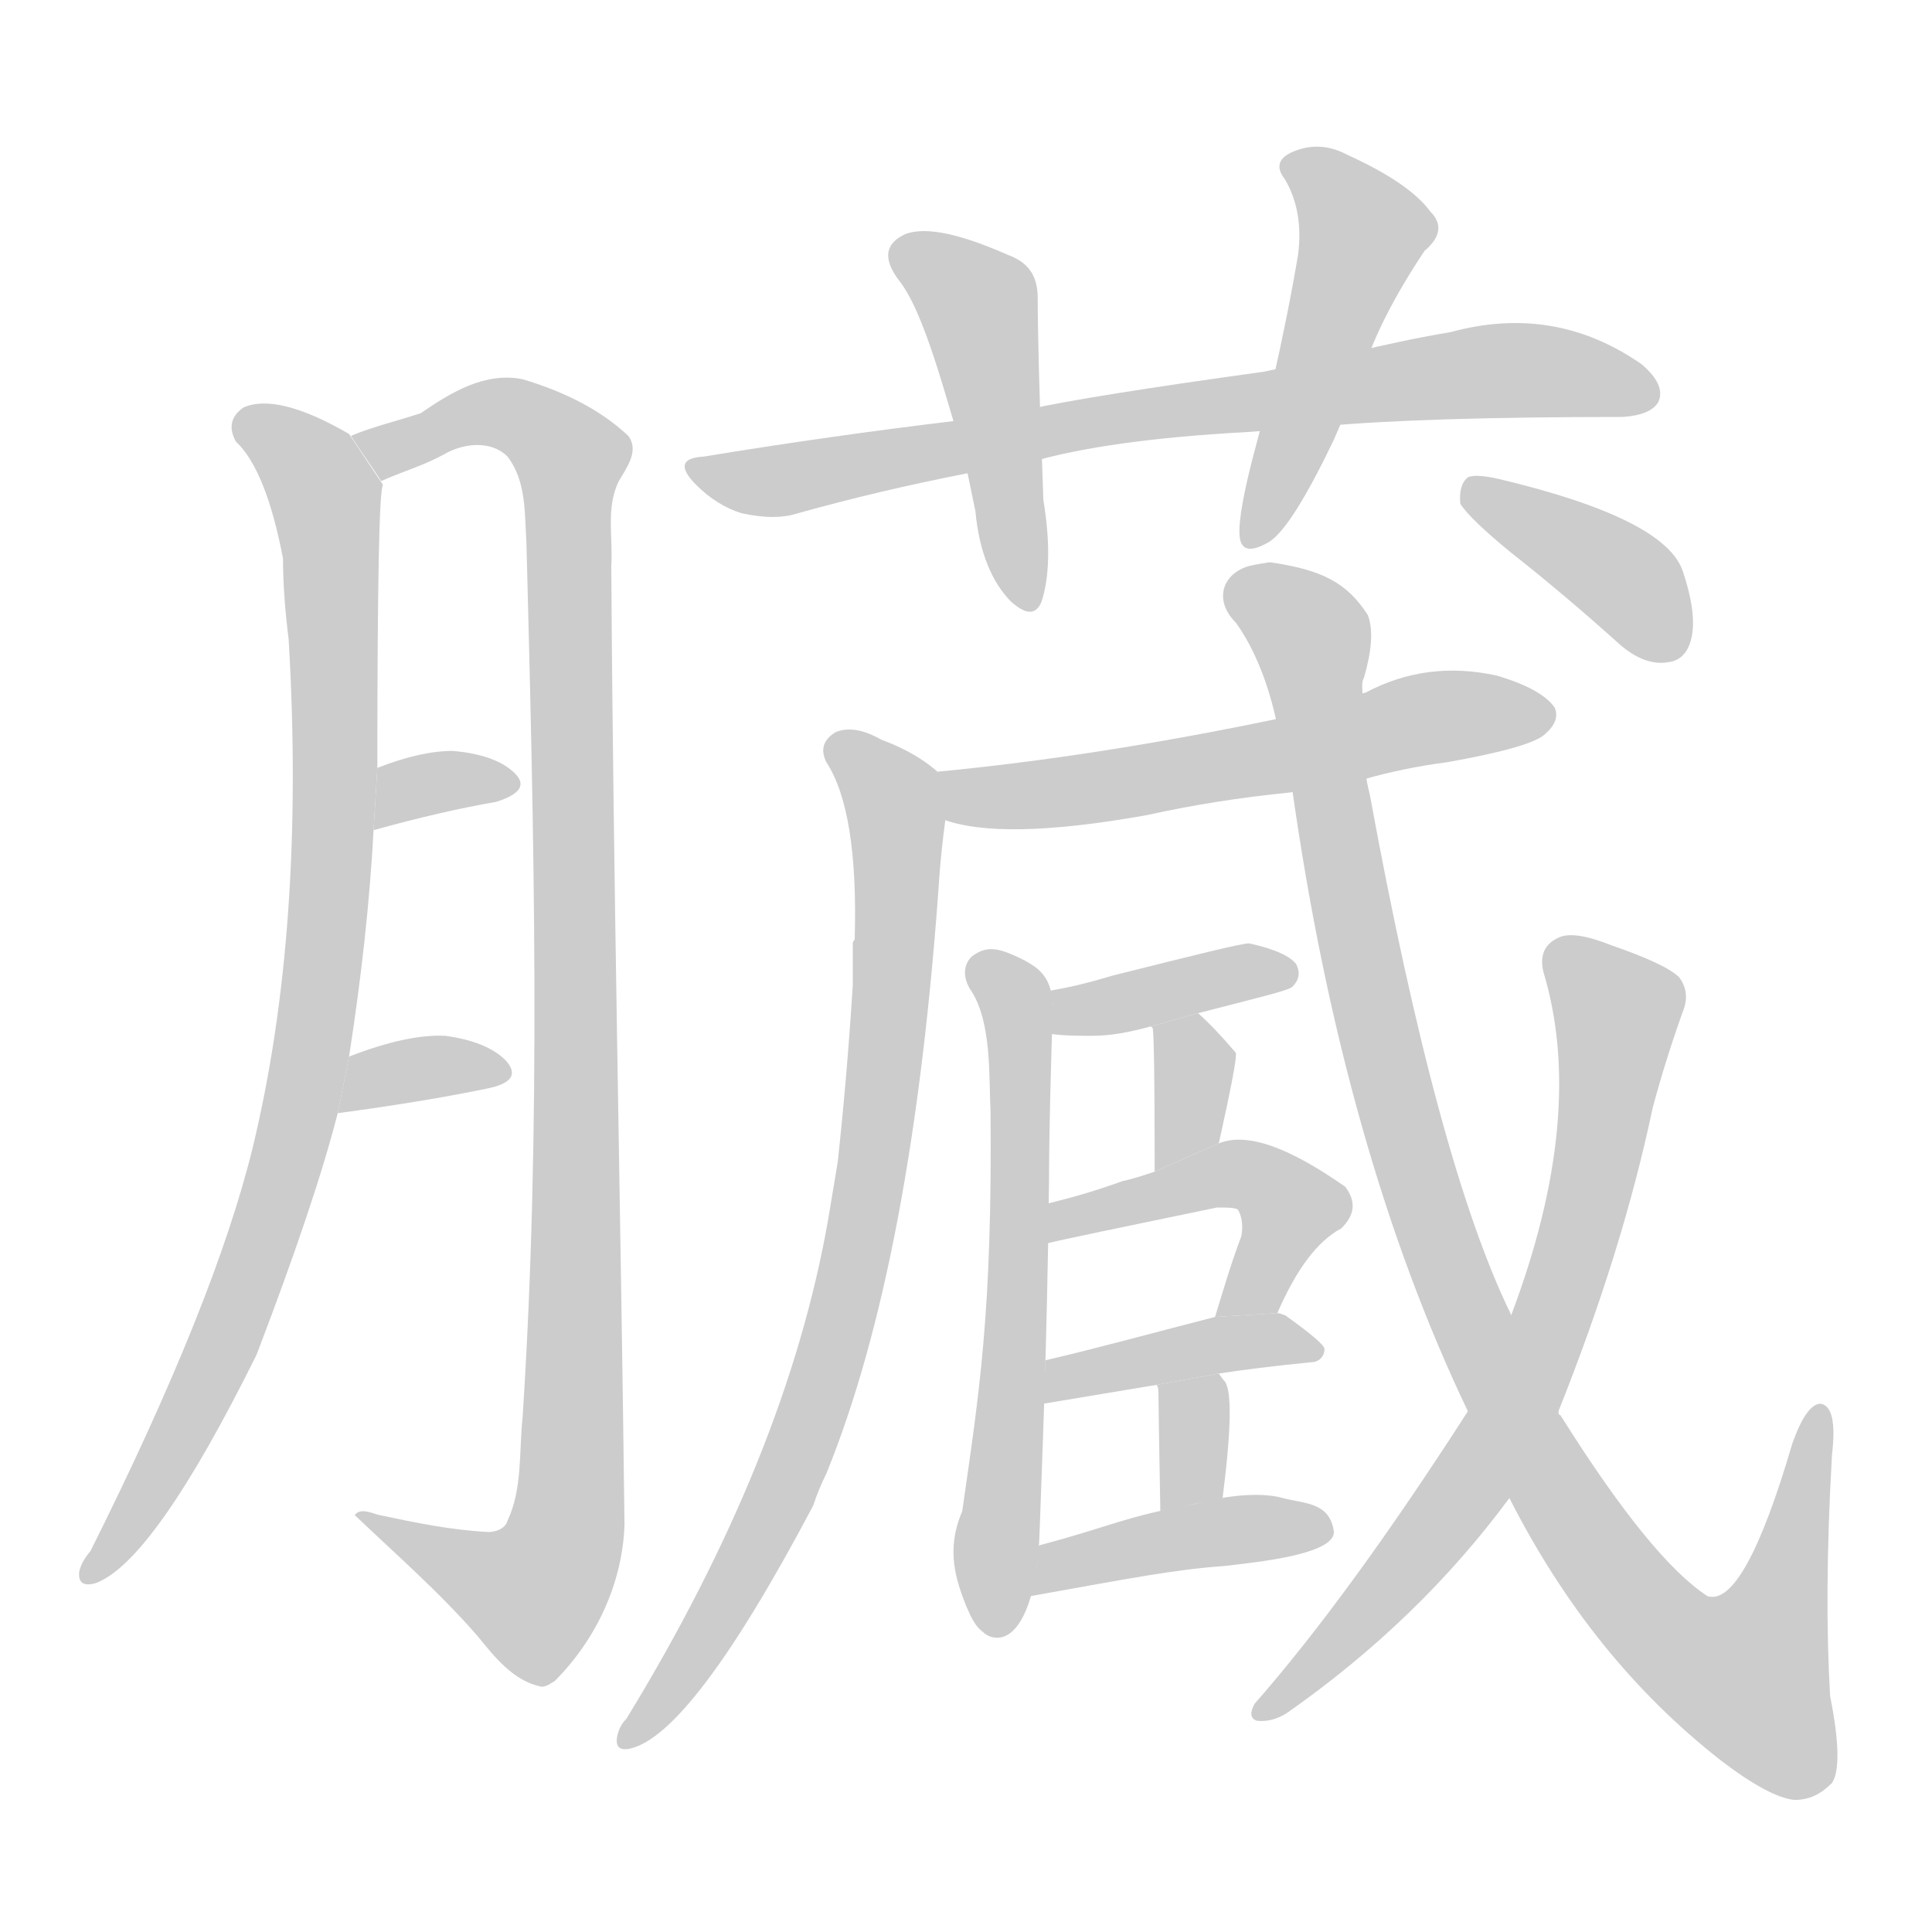
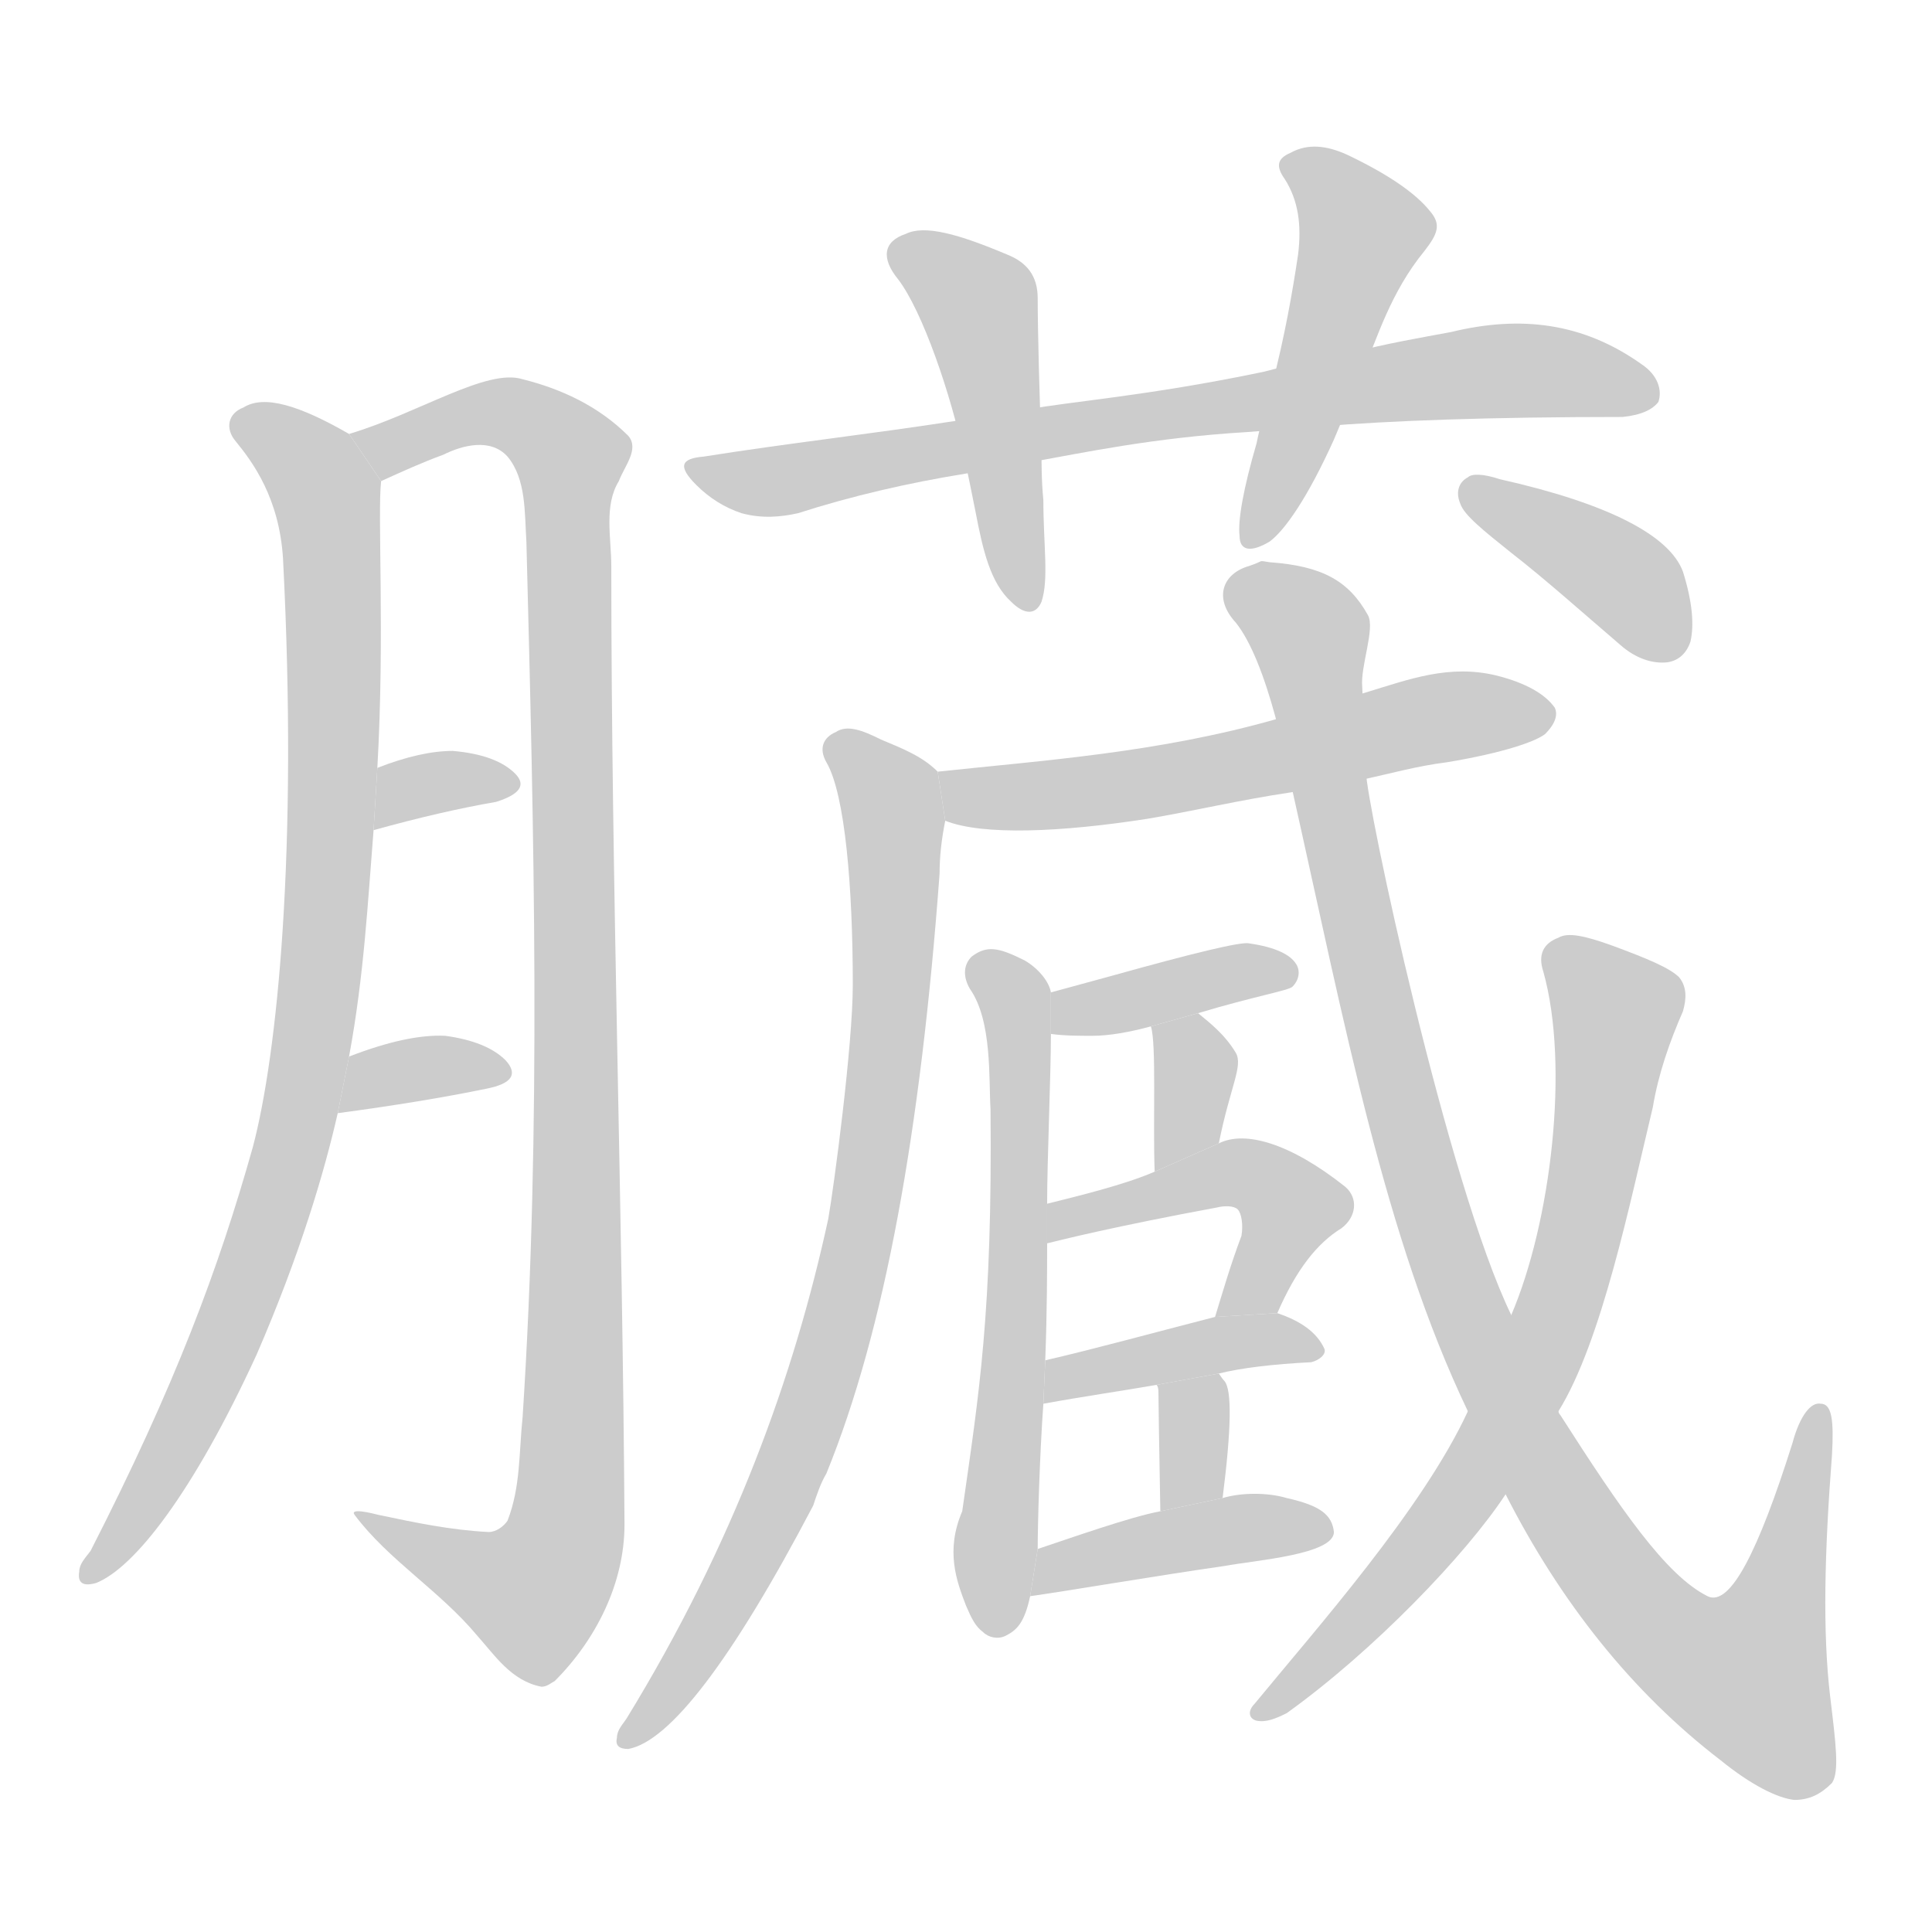
<svg xmlns="http://www.w3.org/2000/svg" xmlns:xlink="http://www.w3.org/1999/xlink" id="z33235" class="acjk" version="1.1" viewBox="0 0 1024 1024">
  <style>

@keyframes z33235k {
	from {
		stroke:#c00;
		stroke-dashoffset:3334;
	}
	75% {
		stroke:#c00;
		stroke-dashoffset:0;
	}
	to {
		stroke:#000;
	}
}
#z33235 path[clip-path] {
	animation:z33235k 1s linear both;
	stroke-dasharray:3334;
	stroke-width:128;
	stroke-linecap:round;
	fill:none;
}
#z33235 path[clip-path="url(#z33235c1)"] {animation-delay:1s;}
#z33235 path[clip-path="url(#z33235c2)"] {animation-delay:2s;}
#z33235 path[clip-path="url(#z33235c3)"] {animation-delay:3s;}
#z33235 path[clip-path="url(#z33235c4)"] {animation-delay:4s;}
#z33235 path[clip-path="url(#z33235c5)"] {animation-delay:5s;}
#z33235 path[clip-path="url(#z33235c6)"] {animation-delay:6s;}
#z33235 path[clip-path="url(#z33235c7)"] {animation-delay:7s;}
#z33235 path[clip-path="url(#z33235c8)"] {animation-delay:8s;}
#z33235 path[clip-path="url(#z33235c9)"] {animation-delay:9s;}
#z33235 path[clip-path="url(#z33235c10)"] {animation-delay:10s;}
#z33235 path[clip-path="url(#z33235c11)"] {animation-delay:11s;}
#z33235 path[clip-path="url(#z33235c12)"] {animation-delay:12s;}
#z33235 path[clip-path="url(#z33235c13)"] {animation-delay:13s;}
#z33235 path[clip-path="url(#z33235c14)"] {animation-delay:14s;}
#z33235 path[clip-path="url(#z33235c15)"] {animation-delay:15s;}
#z33235 path[clip-path="url(#z33235c16)"] {animation-delay:16s;}
#z33235 path[clip-path="url(#z33235c17)"] {animation-delay:17s;}
#z33235 path[clip-path="url(#z33235c18)"] {animation-delay:18s;}
#z33235 path[clip-path="url(#z33235c19)"] {animation-delay:19s;}
#z33235 path {fill:#ccc;}

</style>
-   <path id="z33235d1" d="M185 230Q147 208 129 216Q119 223 125 234Q141 249 150 296Q150 315 153 339Q162 492 134 608Q114 690 48 822Q43 828 42 833Q41 842 51 839Q82 827 136 718Q167 637 179 590L185 560Q195 496 198 440L200 407Q200 260 203 257L185 230 Z" />
-   <path id="z33235d2" d="M287 894C272 891 262 878 253 867C233 844 210 824 188 803C191 799 197 802 201 803C220 807 239 811 259 812C263 812 268 810 269 806C277 789 275 770 277 751C287 597 283 442 279 287C278 272 279 255 269 242C260 233 245 235 235 241C224 247 213 250 202 255C197 247 191 239 186 231C198 226 211 223 223 219C239 208 257 197 277 201C297 207 317 216 333 231C339 239 332 248 328 255C321 269 325 285 324 300C325 469 329 639 331 808C330 839 316 869 294 891C292 892 290 894 287 894 Z" />
+   <path id="z33235d1" d="M185 230C159 215 140 209 129 216C121 219 119 227 125 234C134 245 148 264 150 296C158 451 147 559 134 608C116 672 93 734 48 822C45 826 42 829 42 833C41 839 44 841 51 839C71 831 102 792 136 718C159 665 172 621 179 590L185 560C193 517 195 477 198 440L200 407C204 337 200 272 202 255 Z" />
+   <path id="z33235d2" d="M287 894C271 891 262 877 253 867C233 843 206 827 188 803C185 799 197 802 201 803C220 807 239 811 259 812C263 812 267 809 269 806C276 788 275 770 277 751C287 597 283 442 279 287C278 272 279 254 269 242C260 232 245 236 235 241C224 245 213 250 202 255L185 230C222 219 258 195 277 201C297 206 317 215 333 231C339 238 331 247 328 255C320 268 324 285 324 300C324 469 330 639 331 808C331 839 316 869 294 891C292 892 290 894 287 894 Z" />
  <path id="z33235d3" d="M198 440Q234 430 263 425Q282 419 273 410Q263 400 240 398Q223 398 200 407L198 440 Z" />
  <path id="z33235d4" d="M179 590Q224 584 258 577Q278 573 268 562Q258 552 236 549Q216 548 185 560L179 590 Z" />
-   <path id="z33235d5" d="M700 226Q754 221 860 221Q875 220 879 213Q883 204 870 193Q824 161 769 176Q745 180 716 187L670 197Q576 210 545 217L507 223Q440 231 373 242Q355 243 369 257Q380 268 393 272Q411 276 423 272Q466 260 512 251L546 245Q587 233 661 229L700 226 Z" />
-   <path id="z33235d6" d="M552 236C551 214 550 175 550 158C550 146 545 139 534 135C509 124 491 120 480 124C469 129 468 137 476 148C490 165 501 210 511 242L517 271C519 293 526 309 536 319C544 326 549 326 552 319C556 307 557 289 553 265 Z" />
-   <path id="z33235d7" d="M666 235Q656 272 657 284Q658 296 673 287Q685 279 707 233L722 198Q731 169 755 133Q768 122 758 112Q747 97 714 82Q699 74 684 81Q674 86 681 95Q691 112 688 135Q683 165 674 205L666 235 Z" />
-   <path id="z33235d8" d="M723 413Q744 407 767 404Q812 396 819 389Q827 382 824 375Q817 365 793 358Q756 350 724 367L677 381Q581 401 497 409L499 434Q530 446 608 432Q644 424 684 420L723 413 Z" />
-   <path id="z33235d9" d="M498 410Q486 399 467 392Q453 384 443 388Q433 394 438 404Q455 430 453 498Q452 499 452 500L452 522Q449 570 444 616L439 646Q417 772 332 911Q328 915 327 921Q326 928 333 927Q366 921 431 798Q434 789 438 781Q484 668 498 463Q499 450 501 435L498 410 Z" />
-   <path id="z33235d10" d="M512 851C515 858 517 862 521 865C524 868 529 869 533 867C542 863 550 845 551 812C552 782 555 716 556 626C556 592 558 536 558 532C557 517 550 513 543 509C529 502 523 501 515 507C511 511 510 517 514 524C526 541 524 572 525 588C526 696 519 738 510 801C501 822 507 838 512 851 Z" />
-   <path id="z33235d11" d="M579 549C572 549 564 549 557 548C557 540 558 534 558 532C557 530 557 528 557 526C557 526 557 526 557 525C569 523 580 520 590 517C634 506 658 500 662 500C676 503 684 507 687 511C689 515 689 519 685 523C683 525 666 529 635 537L610 544C599 547 589 549 579 549 Z" />
-   <path id="z33235d12" d="M646 606Q656 561 655 558Q644 545 635 537L610 544L611 545Q612 552 612 621L646 606 Z" />
-   <path id="z33235d13" d="M644 698C648 685 652 671 658 655C659 649 658 644 656 641C654 640 650 640 645 640C592 651 563 657 555 659C555 652 555 645 555 638C571 634 581 631 595 626C600 625 606 623 612 621L646 606C661 600 683 608 713 629C719 637 718 644 711 651C698 658 687 673 677 696 Z" />
-   <path id="z33235d14" d="M553 744C553 737 554 729 554 721C580 715 609 707 644 698L677 696C679 696 680 697 681 697C695 707 702 713 702 715C702 719 699 722 695 722C675 724 659 726 646 728L613 734L553 744 Z" />
+   <path id="z33235d5" d="M700 226C736 223 789 221 860 221C870 220 876 217 879 213C881 207 879 199 870 193C839 171 806 167 769 176C753 179 735 182 716 187C700 190 685 193 670 197C608 210 565 213 545 217C532 219 519 221 507 223C462 230 417 235 373 242C361 243 359 247 369 257C376 264 384 269 393 272C404 275 414 274 423 272C451 263 481 256 512 251C523 249 534 247 546 245C574 240 611 232 661 229C674 228 687 227 700 226 Z" />
+   <path id="z33235d6" d="M552 236C551 214 550 175 550 158C550 146 544 139 534 135C508 124 490 119 480 124C468 128 467 137 476 148C489 165 504 209 511 242C513 251 515 261 517 271C521 292 525 309 536 319C543 326 549 326 552 319C556 307 553 289 553 265C552 255 552 245 552 236 Z" />
+   <path id="z33235d7" d="M666 235C659 259 656 276 657 284C657 292 663 293 673 287C681 281 693 264 707 233C712 221 717 209 722 198C730 179 737 155 755 133C762 124 764 119 758 112C750 102 735 92 714 82C703 77 693 76 684 81C677 84 676 88 681 95C688 106 690 119 688 135C685 155 681 178 674 205C671 215 668 225 666 235 Z" />
+   <path id="z33235d8" d="M723 413C737 410 751 406 767 404C797 399 814 393 819 389C824 384 826 379 824 375C819 368 809 362 793 358C768 352 747 360 724 367L677 381C614 399 553 403 497 409L501 435C521 443 563 441 608 434C632 430 657 424 684 420 Z" />
+   <path id="z33235d9" d="M497 409C489 401 479 397 467 392C457 387 449 384 443 388C436 391 434 397 438 404C448 421 452 471 452 522C452 554 442 629 439 646C421 729 389 818 332 911C330 914 327 917 327 921C326 925 328 927 333 927C355 923 388 880 431 798C433 792 435 786 438 781C469 705 488 599 498 463C498 454 499 445 501 435 Z" />
+   <path id="z33235d10" d="M512 851C515 858 517 862 521 865C524 868 529 869 533 867C539 864 543 860 546 846L550 821C550 808 551 772 553 744L554 721C555 695 555 672 555 659L555 638C555 615 557 570 557 548L557 526C556 520 550 513 543 509C529 502 523 501 515 507C511 511 510 517 514 524C526 541 524 572 525 588C526 696 519 738 510 801C501 822 507 838 512 851 Z" />
+   <path id="z33235d11" d="M579 549C572 549 564 549 557 548L557 526L590 517C633 505 658 499 662 500C676 502 684 506 687 511C689 514 689 519 685 523C683 525 665 528 635 537L610 544C599 547 588 549 579 549 Z" />
+   <path id="z33235d12" d="M646 606C652 576 659 565 655 558C649 548 641 542 635 537L610 544C613 553 611 595 612 621 Z" />
+   <path id="z33235d13" d="M644 698C648 685 652 671 658 655C659 649 658 643 656 641C654 639 649 639 645 640C591 650 563 657 555 659L555 638C571 634 596 628 612 621L646 606C660 599 684 606 713 629C720 635 719 645 711 651C698 659 687 673 677 696 Z" />
+   <path id="z33235d14" d="M553 744L554 721C580 715 609 707 644 698L677 696C689 700 698 706 702 715C703 718 699 721 695 722C675 723 658 725 646 728L613 734C596 737 575 740 553 744 Z" />
  <path id="z33235d15" d="M648 794Q655 739 649 732Q648 731 646 728L613 734Q614 735 614 738Q614 745 615 801L648 794 Z" />
-   <path id="z33235d16" d="M546 846C546 846 546 846 546 846C548 838 550 832 550 821C550 820 550 820 551 819C589 809 595 804 634 797C644 794 666 790 680 794C691 797 705 796 707 812C707 824 666 828 649 830C622 832 602 836 546 846 Z" />
-   <path id="z33235d17" d="M800 794C829 851 866 897 912 933C929 946 942 953 951 954C959 954 965 951 971 945C975 939 975 924 970 899C968 865 968 823 971 771C973 754 971 745 965 744C960 744 955 751 950 765C933 823 918 850 905 846C885 833 859 801 827 750C826 750 826 749 826 748L801 697C775 644 750 552 726 421C725 417 724 413 724 409L722 364C722 362 722 361 723 359C727 345 728 334 725 326C714 309 701 302 673 298C666 299 662 300 662 300C648 304 643 318 655 330C663 341 671 358 676 380L685 419C703 546 734 656 778 748 Z" />
-   <path id="z33235d18" d="M778 748Q715 846 665 903Q661 910 666 912Q674 913 682 908Q752 859 800 794L826 748Q860 663 876 587Q883 561 892 536Q896 526 890 518Q883 511 854 501Q834 493 826 497Q815 502 818 515Q841 591 801 697L778 748 Z" />
-   <path id="z33235d19" d="M801 293Q829 315 859 342Q872 353 884 351Q893 350 896 340Q900 327 892 303Q883 275 795 254Q782 251 778 253Q773 257 774 267Q779 275 801 293 Z" />
+   <path id="z33235d16" d="M546 846L550 821C568 815 599 804 615 801L648 794C658 791 672 791 682 794C700 798 706 803 707 812C707 824 665 827 649 830C614 835 561 844 546 846 Z" />
+   <path id="z33235d17" d="M798 792C827 849 865 897 912 933C928 946 942 953 951 954C959 954 965 951 971 945C975 939 973 924 970 899C966 865 967 823 971 771C972 753 971 744 965 744C960 743 954 750 950 765C932 822 917 852 905 846C883 835 859 800 827 750C826 749 826 748 826 748L801 697C767 627 724 425 724 409L722 364C721 353 729 333 725 326C715 308 701 300 673 298C666 297 671 297 662 300C648 304 643 317 655 330C663 340 670 358 676 380L685 419C713 544 734 656 778 748C785 763 771 739 798 792 Z" />
+   <path id="z33235d18" d="M778 748C754 800 697 864 665 903C661 907 662 911 666 912C671 913 676 911 682 908C728 875 777 824 798 792L826 748C849 711 864 637 876 587C879 569 885 552 892 536C894 529 894 523 890 518C885 513 873 508 854 501C840 496 831 494 826 497C818 500 815 506 818 515C832 565 822 648 801 697 Z" />
+   <path id="z33235d19" d="M801 293C819 307 838 324 859 342C867 349 876 352 884 351C890 350 894 346 896 340C898 331 897 319 892 303C885 284 853 267 795 254C786 251 780 251 778 253C774 255 771 260 774 267C776 273 786 281 801 293 Z" />
  <defs>
    <clipPath id="z33235c1">
      <use xlink:href="#z33235d1" />
    </clipPath>
    <clipPath id="z33235c2">
      <use xlink:href="#z33235d2" />
    </clipPath>
    <clipPath id="z33235c3">
      <use xlink:href="#z33235d3" />
    </clipPath>
    <clipPath id="z33235c4">
      <use xlink:href="#z33235d4" />
    </clipPath>
    <clipPath id="z33235c5">
      <use xlink:href="#z33235d5" />
    </clipPath>
    <clipPath id="z33235c6">
      <use xlink:href="#z33235d6" />
    </clipPath>
    <clipPath id="z33235c7">
      <use xlink:href="#z33235d7" />
    </clipPath>
    <clipPath id="z33235c8">
      <use xlink:href="#z33235d8" />
    </clipPath>
    <clipPath id="z33235c9">
      <use xlink:href="#z33235d9" />
    </clipPath>
    <clipPath id="z33235c10">
      <use xlink:href="#z33235d10" />
    </clipPath>
    <clipPath id="z33235c11">
      <use xlink:href="#z33235d11" />
    </clipPath>
    <clipPath id="z33235c12">
      <use xlink:href="#z33235d12" />
    </clipPath>
    <clipPath id="z33235c13">
      <use xlink:href="#z33235d13" />
    </clipPath>
    <clipPath id="z33235c14">
      <use xlink:href="#z33235d14" />
    </clipPath>
    <clipPath id="z33235c15">
      <use xlink:href="#z33235d15" />
    </clipPath>
    <clipPath id="z33235c16">
      <use xlink:href="#z33235d16" />
    </clipPath>
    <clipPath id="z33235c17">
      <use xlink:href="#z33235d17" />
    </clipPath>
    <clipPath id="z33235c18">
      <use xlink:href="#z33235d18" />
    </clipPath>
    <clipPath id="z33235c19">
      <use xlink:href="#z33235d19" />
    </clipPath>
  </defs>
  <path pathLength="3333" clip-path="url(#z33235c1)" d="M132 222L173 264L170 519L125 695L48 833" />
  <path pathLength="3333" clip-path="url(#z33235c2)" d="M194 232L264 219L305 246L299 816L273 853L201 806" />
  <path pathLength="3333" clip-path="url(#z33235c3)" d="M204 432L268 412" />
  <path pathLength="3333" clip-path="url(#z33235c4)" d="M184 582L261 566" />
  <path pathLength="3333" clip-path="url(#z33235c5)" d="M371 247L767 199L874 205" />
  <path pathLength="3333" clip-path="url(#z33235c6)" d="M476 131L522 169L543 316" />
  <path pathLength="3333" clip-path="url(#z33235c7)" d="M686 87L725 126L666 285" />
  <path pathLength="3333" clip-path="url(#z33235c8)" d="M505 412L569 419L819 376" />
  <path pathLength="3333" clip-path="url(#z33235c9)" d="M446 393L476 439L456 653L410 800L335 919" />
  <path pathLength="3333" clip-path="url(#z33235c10)" d="M524 507L541 575L531 861" />
  <path pathLength="3333" clip-path="url(#z33235c11)" d="M562 542L679 515" />
  <path pathLength="3333" clip-path="url(#z33235c12)" d="M635 546L624 615" />
  <path pathLength="3333" clip-path="url(#z33235c13)" d="M558 651L666 625L687 645L651 692" />
  <path pathLength="3333" clip-path="url(#z33235c14)" d="M561 735L690 713" />
  <path pathLength="3333" clip-path="url(#z33235c15)" d="M644 735L623 792" />
  <path pathLength="3333" clip-path="url(#z33235c16)" d="M551 840L701 807" />
  <path pathLength="3333" clip-path="url(#z33235c17)" d="M656 311L696 339L751 624L840 814L889 872L944 899L965 752" />
  <path pathLength="3333" clip-path="url(#z33235c18)" d="M824 503L858 550L817 712L758 814L672 905" />
  <path pathLength="3333" clip-path="url(#z33235c19)" d="M780 261L885 344" />
</svg>
